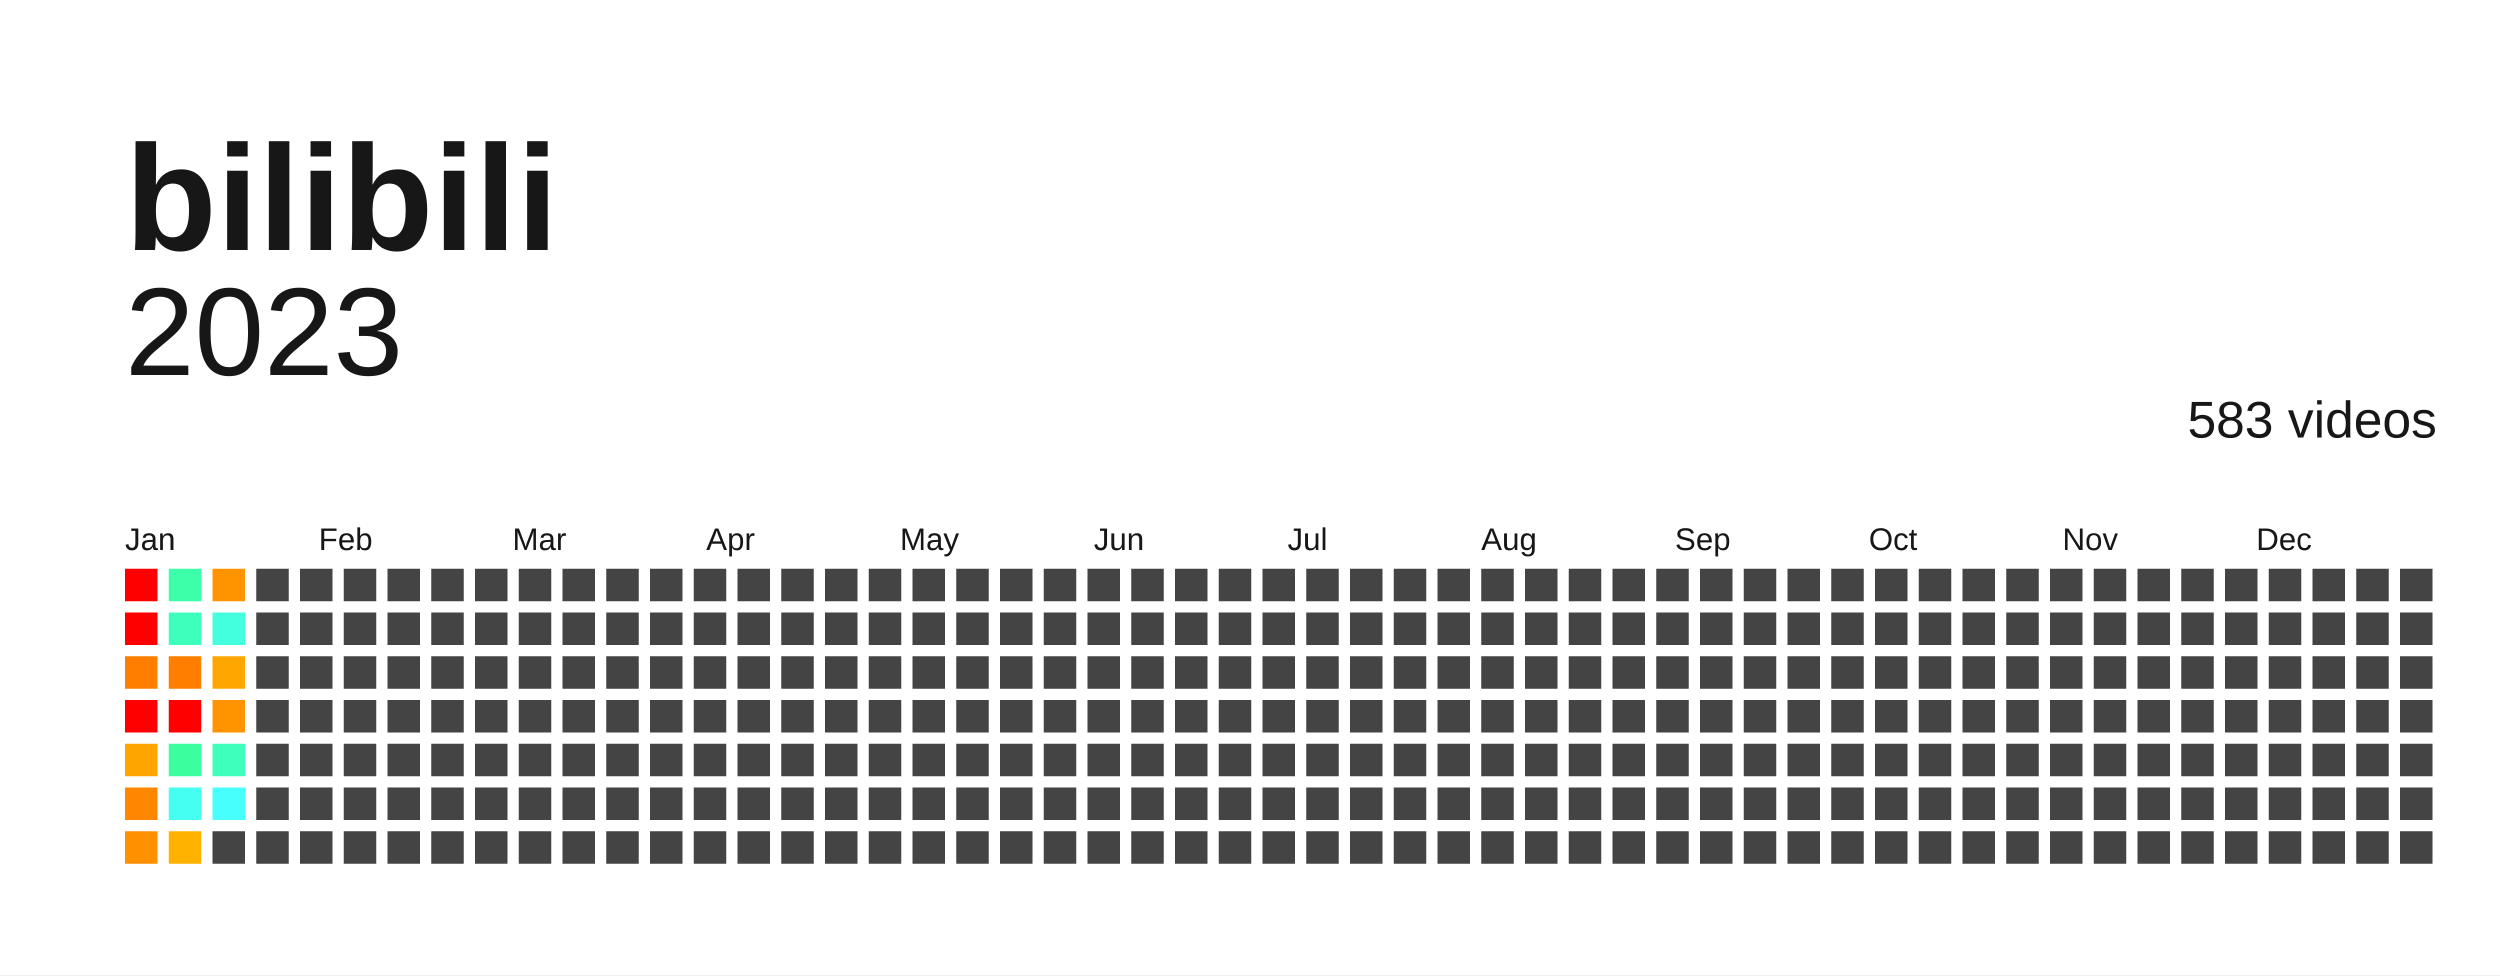
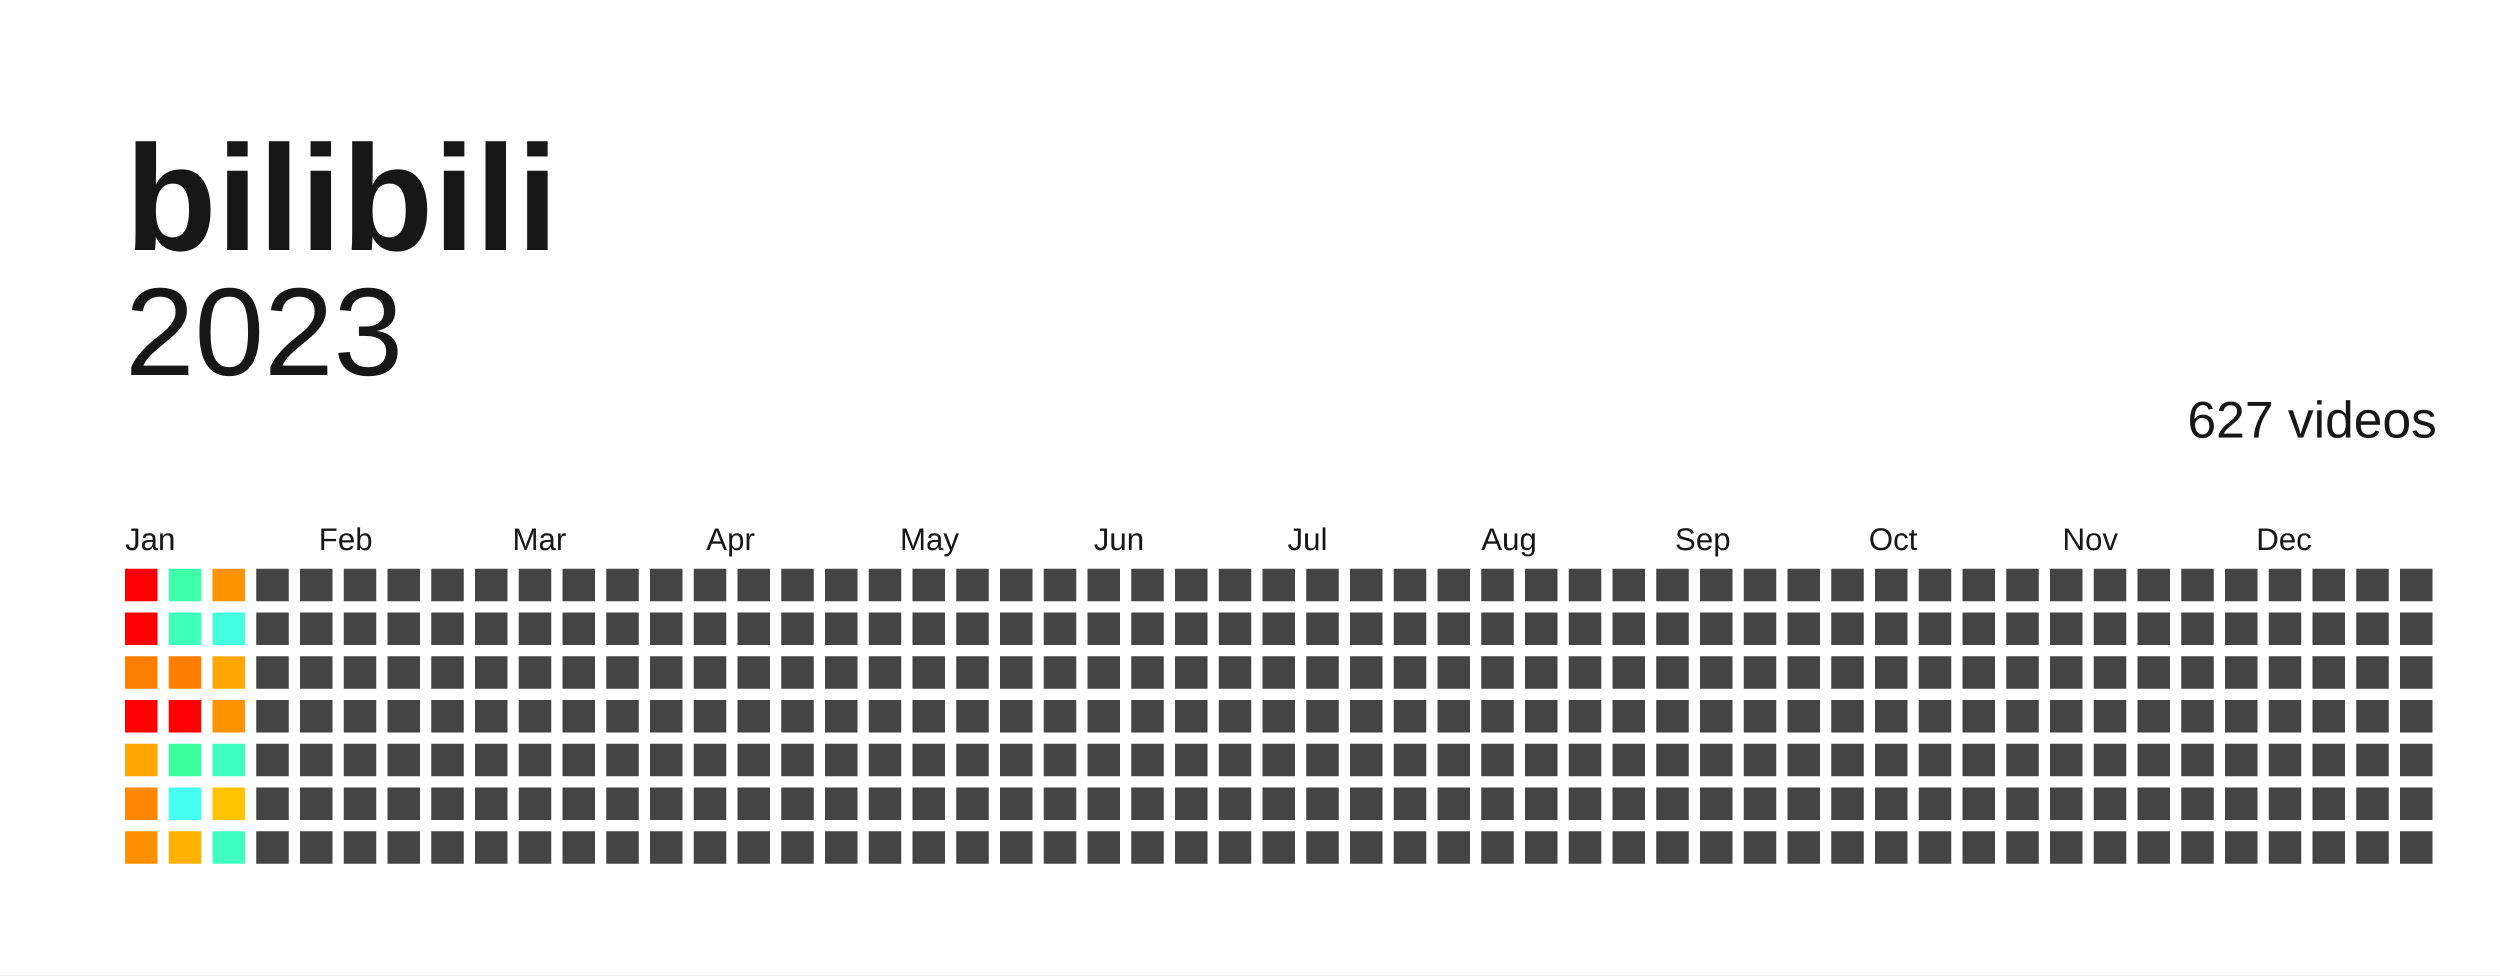
<svg xmlns="http://www.w3.org/2000/svg" baseProfile="full" height="78mm" version="1.1" viewBox="0,0,200,78" width="200mm">
  <defs />
  <rect fill="#FFFFFF" height="78" width="200" x="0" y="0" />
  <text fill="#171717" style="font-size:12px; font-family:Arial; font-weight:bold;" x="10" y="20">bilibili</text>
  <text alignment-baseline="hanging" fill="#171717" style="font-size:10.0px; font-family:Arial;" x="10" y="30">2023</text>
-   <text alignment-baseline="hanging" fill="#171717" style="font-size:4.125px; font-family:Arial;" x="175" y="35">583 videos</text>
+   <text alignment-baseline="hanging" fill="#171717" style="font-size:4.125px; font-family:Arial;" x="175" y="35">627 videos</text>
  <text fill="#171717" style="font-size:2.5px; font-family:Arial" x="10.0" y="44">Jan</text>
  <text fill="#171717" style="font-size:2.5px; font-family:Arial" x="25.5" y="44">Feb</text>
  <text fill="#171717" style="font-size:2.5px; font-family:Arial" x="41.0" y="44">Mar</text>
  <text fill="#171717" style="font-size:2.5px; font-family:Arial" x="56.5" y="44">Apr</text>
  <text fill="#171717" style="font-size:2.5px; font-family:Arial" x="72.0" y="44">May</text>
  <text fill="#171717" style="font-size:2.5px; font-family:Arial" x="87.5" y="44">Jun</text>
  <text fill="#171717" style="font-size:2.5px; font-family:Arial" x="103.0" y="44">Jul</text>
  <text fill="#171717" style="font-size:2.5px; font-family:Arial" x="118.5" y="44">Aug</text>
  <text fill="#171717" style="font-size:2.5px; font-family:Arial" x="134.0" y="44">Sep</text>
  <text fill="#171717" style="font-size:2.5px; font-family:Arial" x="149.5" y="44">Oct</text>
  <text fill="#171717" style="font-size:2.5px; font-family:Arial" x="165.0" y="44">Nov</text>
  <text fill="#171717" style="font-size:2.5px; font-family:Arial" x="180.5" y="44">Dec</text>
  <rect fill="red" height="2.6" width="2.6" x="10.0" y="45.5" />
  <rect fill="red" height="2.6" width="2.6" x="10.0" y="49.0" />
  <rect fill="#ff7e00" height="2.6" width="2.6" x="10.0" y="52.5" />
  <rect fill="red" height="2.6" width="2.6" x="10.0" y="56.0" />
  <rect fill="#ffa500" height="2.6" width="2.6" x="10.0" y="59.5" />
  <rect fill="#ff8700" height="2.6" width="2.6" x="10.0" y="63.0" />
  <rect fill="#ff9000" height="2.6" width="2.6" x="10.0" y="66.5" />
  <rect fill="#3dffa9" height="2.6" width="2.6" x="13.5" y="45.5" />
  <rect fill="#3fffbd" height="2.6" width="2.6" x="13.5" y="49.0" />
  <rect fill="#ff7e00" height="2.6" width="2.6" x="13.5" y="52.5" />
  <rect fill="red" height="2.6" width="2.6" x="13.5" y="56.0" />
  <rect fill="#3bff9f" height="2.6" width="2.6" x="13.5" y="59.5" />
  <rect fill="#45fff0" height="2.6" width="2.6" x="13.5" y="63.0" />
  <rect fill="#ffb200" height="2.6" width="2.6" x="13.5" y="66.5" />
  <rect fill="#ff9400" height="2.6" width="2.6" x="17.0" y="45.5" />
  <rect fill="#43ffde" height="2.6" width="2.6" x="17.0" y="49.0" />
  <rect fill="#ffa700" height="2.6" width="2.6" x="17.0" y="52.5" />
  <rect fill="#ff9400" height="2.6" width="2.6" x="17.0" y="56.0" />
-   <rect fill="#3fffbd" height="2.6" width="2.6" x="17.0" y="59.5" />
-   <rect fill="#47fffd" height="2.6" width="2.6" x="17.0" y="63.0" />
-   <rect fill="#444444" height="2.6" width="2.6" x="17.0" y="66.5" />
+   <rect fill="#3fffc1" height="2.6" width="2.6" x="17.0" y="59.5" />
+   <rect fill="#ffc300" height="2.6" width="2.6" x="17.0" y="63.0" />
+   <rect fill="#3fffc1" height="2.6" width="2.6" x="17.0" y="66.5" />
  <rect fill="#444444" height="2.6" width="2.6" x="20.5" y="45.5" />
  <rect fill="#444444" height="2.6" width="2.6" x="20.5" y="49.0" />
  <rect fill="#444444" height="2.6" width="2.6" x="20.5" y="52.5" />
  <rect fill="#444444" height="2.6" width="2.6" x="20.5" y="56.0" />
  <rect fill="#444444" height="2.6" width="2.6" x="20.5" y="59.5" />
  <rect fill="#444444" height="2.6" width="2.6" x="20.5" y="63.0" />
  <rect fill="#444444" height="2.6" width="2.6" x="20.5" y="66.5" />
  <rect fill="#444444" height="2.6" width="2.6" x="24.0" y="45.5" />
  <rect fill="#444444" height="2.6" width="2.6" x="24.0" y="49.0" />
  <rect fill="#444444" height="2.6" width="2.6" x="24.0" y="52.5" />
  <rect fill="#444444" height="2.6" width="2.6" x="24.0" y="56.0" />
  <rect fill="#444444" height="2.6" width="2.6" x="24.0" y="59.5" />
  <rect fill="#444444" height="2.6" width="2.6" x="24.0" y="63.0" />
  <rect fill="#444444" height="2.6" width="2.6" x="24.0" y="66.5" />
  <rect fill="#444444" height="2.6" width="2.6" x="27.5" y="45.5" />
  <rect fill="#444444" height="2.6" width="2.6" x="27.5" y="49.0" />
  <rect fill="#444444" height="2.6" width="2.6" x="27.5" y="52.5" />
  <rect fill="#444444" height="2.6" width="2.6" x="27.5" y="56.0" />
  <rect fill="#444444" height="2.6" width="2.6" x="27.5" y="59.5" />
  <rect fill="#444444" height="2.6" width="2.6" x="27.5" y="63.0" />
  <rect fill="#444444" height="2.6" width="2.6" x="27.5" y="66.5" />
  <rect fill="#444444" height="2.6" width="2.6" x="31.0" y="45.5" />
  <rect fill="#444444" height="2.6" width="2.6" x="31.0" y="49.0" />
  <rect fill="#444444" height="2.6" width="2.6" x="31.0" y="52.5" />
  <rect fill="#444444" height="2.6" width="2.6" x="31.0" y="56.0" />
  <rect fill="#444444" height="2.6" width="2.6" x="31.0" y="59.5" />
  <rect fill="#444444" height="2.6" width="2.6" x="31.0" y="63.0" />
  <rect fill="#444444" height="2.6" width="2.6" x="31.0" y="66.5" />
  <rect fill="#444444" height="2.6" width="2.6" x="34.5" y="45.5" />
  <rect fill="#444444" height="2.6" width="2.6" x="34.5" y="49.0" />
  <rect fill="#444444" height="2.6" width="2.6" x="34.5" y="52.5" />
  <rect fill="#444444" height="2.6" width="2.6" x="34.5" y="56.0" />
  <rect fill="#444444" height="2.6" width="2.6" x="34.5" y="59.5" />
  <rect fill="#444444" height="2.6" width="2.6" x="34.5" y="63.0" />
  <rect fill="#444444" height="2.6" width="2.6" x="34.5" y="66.5" />
  <rect fill="#444444" height="2.6" width="2.6" x="38.0" y="45.5" />
  <rect fill="#444444" height="2.6" width="2.6" x="38.0" y="49.0" />
  <rect fill="#444444" height="2.6" width="2.6" x="38.0" y="52.5" />
  <rect fill="#444444" height="2.6" width="2.6" x="38.0" y="56.0" />
  <rect fill="#444444" height="2.6" width="2.6" x="38.0" y="59.5" />
  <rect fill="#444444" height="2.6" width="2.6" x="38.0" y="63.0" />
  <rect fill="#444444" height="2.6" width="2.6" x="38.0" y="66.5" />
  <rect fill="#444444" height="2.6" width="2.6" x="41.5" y="45.5" />
  <rect fill="#444444" height="2.6" width="2.6" x="41.5" y="49.0" />
  <rect fill="#444444" height="2.6" width="2.6" x="41.5" y="52.5" />
  <rect fill="#444444" height="2.6" width="2.6" x="41.5" y="56.0" />
  <rect fill="#444444" height="2.6" width="2.6" x="41.5" y="59.5" />
  <rect fill="#444444" height="2.6" width="2.6" x="41.5" y="63.0" />
  <rect fill="#444444" height="2.6" width="2.6" x="41.5" y="66.5" />
  <rect fill="#444444" height="2.6" width="2.6" x="45.0" y="45.5" />
  <rect fill="#444444" height="2.6" width="2.6" x="45.0" y="49.0" />
  <rect fill="#444444" height="2.6" width="2.6" x="45.0" y="52.5" />
  <rect fill="#444444" height="2.6" width="2.6" x="45.0" y="56.0" />
  <rect fill="#444444" height="2.6" width="2.6" x="45.0" y="59.5" />
  <rect fill="#444444" height="2.6" width="2.6" x="45.0" y="63.0" />
  <rect fill="#444444" height="2.6" width="2.6" x="45.0" y="66.5" />
  <rect fill="#444444" height="2.6" width="2.6" x="48.5" y="45.5" />
  <rect fill="#444444" height="2.6" width="2.6" x="48.5" y="49.0" />
  <rect fill="#444444" height="2.6" width="2.6" x="48.5" y="52.5" />
  <rect fill="#444444" height="2.6" width="2.6" x="48.5" y="56.0" />
  <rect fill="#444444" height="2.6" width="2.6" x="48.5" y="59.5" />
  <rect fill="#444444" height="2.6" width="2.6" x="48.5" y="63.0" />
  <rect fill="#444444" height="2.6" width="2.6" x="48.5" y="66.5" />
  <rect fill="#444444" height="2.6" width="2.6" x="52.0" y="45.5" />
  <rect fill="#444444" height="2.6" width="2.6" x="52.0" y="49.0" />
  <rect fill="#444444" height="2.6" width="2.6" x="52.0" y="52.5" />
  <rect fill="#444444" height="2.6" width="2.6" x="52.0" y="56.0" />
  <rect fill="#444444" height="2.6" width="2.6" x="52.0" y="59.5" />
  <rect fill="#444444" height="2.6" width="2.6" x="52.0" y="63.0" />
  <rect fill="#444444" height="2.6" width="2.6" x="52.0" y="66.5" />
  <rect fill="#444444" height="2.6" width="2.6" x="55.5" y="45.5" />
  <rect fill="#444444" height="2.6" width="2.6" x="55.5" y="49.0" />
  <rect fill="#444444" height="2.6" width="2.6" x="55.5" y="52.5" />
  <rect fill="#444444" height="2.6" width="2.6" x="55.5" y="56.0" />
  <rect fill="#444444" height="2.6" width="2.6" x="55.5" y="59.5" />
  <rect fill="#444444" height="2.6" width="2.6" x="55.5" y="63.0" />
  <rect fill="#444444" height="2.6" width="2.6" x="55.5" y="66.5" />
  <rect fill="#444444" height="2.6" width="2.6" x="59.0" y="45.5" />
  <rect fill="#444444" height="2.6" width="2.6" x="59.0" y="49.0" />
  <rect fill="#444444" height="2.6" width="2.6" x="59.0" y="52.5" />
  <rect fill="#444444" height="2.6" width="2.6" x="59.0" y="56.0" />
  <rect fill="#444444" height="2.6" width="2.6" x="59.0" y="59.5" />
  <rect fill="#444444" height="2.6" width="2.6" x="59.0" y="63.0" />
  <rect fill="#444444" height="2.6" width="2.6" x="59.0" y="66.5" />
  <rect fill="#444444" height="2.6" width="2.6" x="62.5" y="45.5" />
  <rect fill="#444444" height="2.6" width="2.6" x="62.5" y="49.0" />
  <rect fill="#444444" height="2.6" width="2.6" x="62.5" y="52.5" />
  <rect fill="#444444" height="2.6" width="2.6" x="62.5" y="56.0" />
  <rect fill="#444444" height="2.6" width="2.6" x="62.5" y="59.5" />
  <rect fill="#444444" height="2.6" width="2.6" x="62.5" y="63.0" />
  <rect fill="#444444" height="2.6" width="2.6" x="62.5" y="66.5" />
  <rect fill="#444444" height="2.6" width="2.6" x="66.0" y="45.5" />
  <rect fill="#444444" height="2.6" width="2.6" x="66.0" y="49.0" />
  <rect fill="#444444" height="2.6" width="2.6" x="66.0" y="52.5" />
  <rect fill="#444444" height="2.6" width="2.6" x="66.0" y="56.0" />
  <rect fill="#444444" height="2.6" width="2.6" x="66.0" y="59.5" />
  <rect fill="#444444" height="2.6" width="2.6" x="66.0" y="63.0" />
  <rect fill="#444444" height="2.6" width="2.6" x="66.0" y="66.5" />
  <rect fill="#444444" height="2.6" width="2.6" x="69.5" y="45.5" />
  <rect fill="#444444" height="2.6" width="2.6" x="69.5" y="49.0" />
  <rect fill="#444444" height="2.6" width="2.6" x="69.5" y="52.5" />
  <rect fill="#444444" height="2.6" width="2.6" x="69.5" y="56.0" />
  <rect fill="#444444" height="2.6" width="2.6" x="69.5" y="59.5" />
  <rect fill="#444444" height="2.6" width="2.6" x="69.5" y="63.0" />
  <rect fill="#444444" height="2.6" width="2.6" x="69.5" y="66.5" />
  <rect fill="#444444" height="2.6" width="2.6" x="73.0" y="45.5" />
  <rect fill="#444444" height="2.6" width="2.6" x="73.0" y="49.0" />
  <rect fill="#444444" height="2.6" width="2.6" x="73.0" y="52.5" />
  <rect fill="#444444" height="2.6" width="2.6" x="73.0" y="56.0" />
  <rect fill="#444444" height="2.6" width="2.6" x="73.0" y="59.5" />
  <rect fill="#444444" height="2.6" width="2.6" x="73.0" y="63.0" />
  <rect fill="#444444" height="2.6" width="2.6" x="73.0" y="66.5" />
  <rect fill="#444444" height="2.6" width="2.6" x="76.5" y="45.5" />
  <rect fill="#444444" height="2.6" width="2.6" x="76.5" y="49.0" />
  <rect fill="#444444" height="2.6" width="2.6" x="76.5" y="52.5" />
  <rect fill="#444444" height="2.6" width="2.6" x="76.5" y="56.0" />
  <rect fill="#444444" height="2.6" width="2.6" x="76.5" y="59.5" />
  <rect fill="#444444" height="2.6" width="2.6" x="76.5" y="63.0" />
  <rect fill="#444444" height="2.6" width="2.6" x="76.5" y="66.5" />
  <rect fill="#444444" height="2.6" width="2.6" x="80.0" y="45.5" />
  <rect fill="#444444" height="2.6" width="2.6" x="80.0" y="49.0" />
  <rect fill="#444444" height="2.6" width="2.6" x="80.0" y="52.5" />
  <rect fill="#444444" height="2.6" width="2.6" x="80.0" y="56.0" />
  <rect fill="#444444" height="2.6" width="2.6" x="80.0" y="59.5" />
  <rect fill="#444444" height="2.6" width="2.6" x="80.0" y="63.0" />
  <rect fill="#444444" height="2.6" width="2.6" x="80.0" y="66.5" />
  <rect fill="#444444" height="2.6" width="2.6" x="83.5" y="45.5" />
  <rect fill="#444444" height="2.6" width="2.6" x="83.5" y="49.0" />
  <rect fill="#444444" height="2.6" width="2.6" x="83.5" y="52.5" />
  <rect fill="#444444" height="2.6" width="2.6" x="83.5" y="56.0" />
  <rect fill="#444444" height="2.6" width="2.6" x="83.5" y="59.5" />
  <rect fill="#444444" height="2.6" width="2.6" x="83.5" y="63.0" />
  <rect fill="#444444" height="2.6" width="2.6" x="83.5" y="66.5" />
  <rect fill="#444444" height="2.6" width="2.6" x="87.0" y="45.5" />
  <rect fill="#444444" height="2.6" width="2.6" x="87.0" y="49.0" />
  <rect fill="#444444" height="2.6" width="2.6" x="87.0" y="52.5" />
  <rect fill="#444444" height="2.6" width="2.6" x="87.0" y="56.0" />
  <rect fill="#444444" height="2.6" width="2.6" x="87.0" y="59.5" />
  <rect fill="#444444" height="2.6" width="2.6" x="87.0" y="63.0" />
  <rect fill="#444444" height="2.6" width="2.6" x="87.0" y="66.5" />
  <rect fill="#444444" height="2.6" width="2.6" x="90.5" y="45.5" />
  <rect fill="#444444" height="2.6" width="2.6" x="90.5" y="49.0" />
  <rect fill="#444444" height="2.6" width="2.6" x="90.5" y="52.5" />
  <rect fill="#444444" height="2.6" width="2.6" x="90.5" y="56.0" />
  <rect fill="#444444" height="2.6" width="2.6" x="90.5" y="59.5" />
  <rect fill="#444444" height="2.6" width="2.6" x="90.5" y="63.0" />
  <rect fill="#444444" height="2.6" width="2.6" x="90.5" y="66.5" />
  <rect fill="#444444" height="2.6" width="2.6" x="94.0" y="45.5" />
  <rect fill="#444444" height="2.6" width="2.6" x="94.0" y="49.0" />
  <rect fill="#444444" height="2.6" width="2.6" x="94.0" y="52.5" />
  <rect fill="#444444" height="2.6" width="2.6" x="94.0" y="56.0" />
  <rect fill="#444444" height="2.6" width="2.6" x="94.0" y="59.5" />
  <rect fill="#444444" height="2.6" width="2.6" x="94.0" y="63.0" />
  <rect fill="#444444" height="2.6" width="2.6" x="94.0" y="66.5" />
  <rect fill="#444444" height="2.6" width="2.6" x="97.5" y="45.5" />
  <rect fill="#444444" height="2.6" width="2.6" x="97.5" y="49.0" />
  <rect fill="#444444" height="2.6" width="2.6" x="97.5" y="52.5" />
  <rect fill="#444444" height="2.6" width="2.6" x="97.5" y="56.0" />
  <rect fill="#444444" height="2.6" width="2.6" x="97.5" y="59.5" />
  <rect fill="#444444" height="2.6" width="2.6" x="97.5" y="63.0" />
  <rect fill="#444444" height="2.6" width="2.6" x="97.5" y="66.5" />
  <rect fill="#444444" height="2.6" width="2.6" x="101.0" y="45.5" />
  <rect fill="#444444" height="2.6" width="2.6" x="101.0" y="49.0" />
  <rect fill="#444444" height="2.6" width="2.6" x="101.0" y="52.5" />
  <rect fill="#444444" height="2.6" width="2.6" x="101.0" y="56.0" />
  <rect fill="#444444" height="2.6" width="2.6" x="101.0" y="59.5" />
  <rect fill="#444444" height="2.6" width="2.6" x="101.0" y="63.0" />
  <rect fill="#444444" height="2.6" width="2.6" x="101.0" y="66.5" />
  <rect fill="#444444" height="2.6" width="2.6" x="104.5" y="45.5" />
  <rect fill="#444444" height="2.6" width="2.6" x="104.5" y="49.0" />
  <rect fill="#444444" height="2.6" width="2.6" x="104.5" y="52.5" />
  <rect fill="#444444" height="2.6" width="2.6" x="104.5" y="56.0" />
  <rect fill="#444444" height="2.6" width="2.6" x="104.5" y="59.5" />
  <rect fill="#444444" height="2.6" width="2.6" x="104.5" y="63.0" />
  <rect fill="#444444" height="2.6" width="2.6" x="104.5" y="66.5" />
  <rect fill="#444444" height="2.6" width="2.6" x="108.0" y="45.5" />
  <rect fill="#444444" height="2.6" width="2.6" x="108.0" y="49.0" />
  <rect fill="#444444" height="2.6" width="2.6" x="108.0" y="52.5" />
  <rect fill="#444444" height="2.6" width="2.6" x="108.0" y="56.0" />
  <rect fill="#444444" height="2.6" width="2.6" x="108.0" y="59.5" />
  <rect fill="#444444" height="2.6" width="2.6" x="108.0" y="63.0" />
  <rect fill="#444444" height="2.6" width="2.6" x="108.0" y="66.5" />
  <rect fill="#444444" height="2.6" width="2.6" x="111.5" y="45.5" />
  <rect fill="#444444" height="2.6" width="2.6" x="111.5" y="49.0" />
  <rect fill="#444444" height="2.6" width="2.6" x="111.5" y="52.5" />
  <rect fill="#444444" height="2.6" width="2.6" x="111.5" y="56.0" />
  <rect fill="#444444" height="2.6" width="2.6" x="111.5" y="59.5" />
  <rect fill="#444444" height="2.6" width="2.6" x="111.5" y="63.0" />
  <rect fill="#444444" height="2.6" width="2.6" x="111.5" y="66.5" />
  <rect fill="#444444" height="2.6" width="2.6" x="115.0" y="45.5" />
  <rect fill="#444444" height="2.6" width="2.6" x="115.0" y="49.0" />
  <rect fill="#444444" height="2.6" width="2.6" x="115.0" y="52.5" />
  <rect fill="#444444" height="2.6" width="2.6" x="115.0" y="56.0" />
  <rect fill="#444444" height="2.6" width="2.6" x="115.0" y="59.5" />
  <rect fill="#444444" height="2.6" width="2.6" x="115.0" y="63.0" />
  <rect fill="#444444" height="2.6" width="2.6" x="115.0" y="66.5" />
  <rect fill="#444444" height="2.6" width="2.6" x="118.5" y="45.5" />
  <rect fill="#444444" height="2.6" width="2.6" x="118.5" y="49.0" />
  <rect fill="#444444" height="2.6" width="2.6" x="118.5" y="52.5" />
  <rect fill="#444444" height="2.6" width="2.6" x="118.5" y="56.0" />
  <rect fill="#444444" height="2.6" width="2.6" x="118.5" y="59.5" />
  <rect fill="#444444" height="2.6" width="2.6" x="118.5" y="63.0" />
  <rect fill="#444444" height="2.6" width="2.6" x="118.5" y="66.5" />
  <rect fill="#444444" height="2.6" width="2.6" x="122.0" y="45.5" />
  <rect fill="#444444" height="2.6" width="2.6" x="122.0" y="49.0" />
  <rect fill="#444444" height="2.6" width="2.6" x="122.0" y="52.5" />
  <rect fill="#444444" height="2.6" width="2.6" x="122.0" y="56.0" />
  <rect fill="#444444" height="2.6" width="2.6" x="122.0" y="59.5" />
  <rect fill="#444444" height="2.6" width="2.6" x="122.0" y="63.0" />
  <rect fill="#444444" height="2.6" width="2.6" x="122.0" y="66.5" />
  <rect fill="#444444" height="2.6" width="2.6" x="125.5" y="45.5" />
  <rect fill="#444444" height="2.6" width="2.6" x="125.5" y="49.0" />
  <rect fill="#444444" height="2.6" width="2.6" x="125.5" y="52.5" />
  <rect fill="#444444" height="2.6" width="2.6" x="125.5" y="56.0" />
  <rect fill="#444444" height="2.6" width="2.6" x="125.5" y="59.5" />
  <rect fill="#444444" height="2.6" width="2.6" x="125.5" y="63.0" />
  <rect fill="#444444" height="2.6" width="2.6" x="125.5" y="66.5" />
  <rect fill="#444444" height="2.6" width="2.6" x="129.0" y="45.5" />
  <rect fill="#444444" height="2.6" width="2.6" x="129.0" y="49.0" />
  <rect fill="#444444" height="2.6" width="2.6" x="129.0" y="52.5" />
  <rect fill="#444444" height="2.6" width="2.6" x="129.0" y="56.0" />
  <rect fill="#444444" height="2.6" width="2.6" x="129.0" y="59.5" />
  <rect fill="#444444" height="2.6" width="2.6" x="129.0" y="63.0" />
  <rect fill="#444444" height="2.6" width="2.6" x="129.0" y="66.5" />
  <rect fill="#444444" height="2.6" width="2.6" x="132.5" y="45.5" />
  <rect fill="#444444" height="2.6" width="2.6" x="132.5" y="49.0" />
  <rect fill="#444444" height="2.6" width="2.6" x="132.5" y="52.5" />
  <rect fill="#444444" height="2.6" width="2.6" x="132.5" y="56.0" />
  <rect fill="#444444" height="2.6" width="2.6" x="132.5" y="59.5" />
  <rect fill="#444444" height="2.6" width="2.6" x="132.5" y="63.0" />
  <rect fill="#444444" height="2.6" width="2.6" x="132.5" y="66.5" />
  <rect fill="#444444" height="2.6" width="2.6" x="136.0" y="45.5" />
  <rect fill="#444444" height="2.6" width="2.6" x="136.0" y="49.0" />
  <rect fill="#444444" height="2.6" width="2.6" x="136.0" y="52.5" />
  <rect fill="#444444" height="2.6" width="2.6" x="136.0" y="56.0" />
  <rect fill="#444444" height="2.6" width="2.6" x="136.0" y="59.5" />
  <rect fill="#444444" height="2.6" width="2.6" x="136.0" y="63.0" />
  <rect fill="#444444" height="2.6" width="2.6" x="136.0" y="66.5" />
  <rect fill="#444444" height="2.6" width="2.6" x="139.5" y="45.5" />
  <rect fill="#444444" height="2.6" width="2.6" x="139.5" y="49.0" />
  <rect fill="#444444" height="2.6" width="2.6" x="139.5" y="52.5" />
  <rect fill="#444444" height="2.6" width="2.6" x="139.5" y="56.0" />
  <rect fill="#444444" height="2.6" width="2.6" x="139.5" y="59.5" />
  <rect fill="#444444" height="2.6" width="2.6" x="139.5" y="63.0" />
  <rect fill="#444444" height="2.6" width="2.6" x="139.5" y="66.5" />
  <rect fill="#444444" height="2.6" width="2.6" x="143.0" y="45.5" />
  <rect fill="#444444" height="2.6" width="2.6" x="143.0" y="49.0" />
  <rect fill="#444444" height="2.6" width="2.6" x="143.0" y="52.5" />
  <rect fill="#444444" height="2.6" width="2.6" x="143.0" y="56.0" />
  <rect fill="#444444" height="2.6" width="2.6" x="143.0" y="59.5" />
  <rect fill="#444444" height="2.6" width="2.6" x="143.0" y="63.0" />
  <rect fill="#444444" height="2.6" width="2.6" x="143.0" y="66.5" />
  <rect fill="#444444" height="2.6" width="2.6" x="146.5" y="45.5" />
  <rect fill="#444444" height="2.6" width="2.6" x="146.5" y="49.0" />
  <rect fill="#444444" height="2.6" width="2.6" x="146.5" y="52.5" />
  <rect fill="#444444" height="2.6" width="2.6" x="146.5" y="56.0" />
  <rect fill="#444444" height="2.6" width="2.6" x="146.5" y="59.5" />
  <rect fill="#444444" height="2.6" width="2.6" x="146.5" y="63.0" />
  <rect fill="#444444" height="2.6" width="2.6" x="146.5" y="66.5" />
  <rect fill="#444444" height="2.6" width="2.6" x="150.0" y="45.5" />
  <rect fill="#444444" height="2.6" width="2.6" x="150.0" y="49.0" />
  <rect fill="#444444" height="2.6" width="2.6" x="150.0" y="52.5" />
  <rect fill="#444444" height="2.6" width="2.6" x="150.0" y="56.0" />
  <rect fill="#444444" height="2.6" width="2.6" x="150.0" y="59.5" />
  <rect fill="#444444" height="2.6" width="2.6" x="150.0" y="63.0" />
  <rect fill="#444444" height="2.6" width="2.6" x="150.0" y="66.5" />
  <rect fill="#444444" height="2.6" width="2.6" x="153.5" y="45.5" />
  <rect fill="#444444" height="2.6" width="2.6" x="153.5" y="49.0" />
  <rect fill="#444444" height="2.6" width="2.6" x="153.5" y="52.5" />
  <rect fill="#444444" height="2.6" width="2.6" x="153.5" y="56.0" />
  <rect fill="#444444" height="2.6" width="2.6" x="153.5" y="59.5" />
  <rect fill="#444444" height="2.6" width="2.6" x="153.5" y="63.0" />
  <rect fill="#444444" height="2.6" width="2.6" x="153.5" y="66.5" />
  <rect fill="#444444" height="2.6" width="2.6" x="157.0" y="45.5" />
  <rect fill="#444444" height="2.6" width="2.6" x="157.0" y="49.0" />
  <rect fill="#444444" height="2.6" width="2.6" x="157.0" y="52.5" />
  <rect fill="#444444" height="2.6" width="2.6" x="157.0" y="56.0" />
  <rect fill="#444444" height="2.6" width="2.6" x="157.0" y="59.5" />
  <rect fill="#444444" height="2.6" width="2.6" x="157.0" y="63.0" />
  <rect fill="#444444" height="2.6" width="2.6" x="157.0" y="66.5" />
  <rect fill="#444444" height="2.6" width="2.6" x="160.5" y="45.5" />
  <rect fill="#444444" height="2.6" width="2.6" x="160.5" y="49.0" />
  <rect fill="#444444" height="2.6" width="2.6" x="160.5" y="52.5" />
  <rect fill="#444444" height="2.6" width="2.6" x="160.5" y="56.0" />
  <rect fill="#444444" height="2.6" width="2.6" x="160.5" y="59.5" />
  <rect fill="#444444" height="2.6" width="2.6" x="160.5" y="63.0" />
  <rect fill="#444444" height="2.6" width="2.6" x="160.5" y="66.5" />
  <rect fill="#444444" height="2.6" width="2.6" x="164.0" y="45.5" />
  <rect fill="#444444" height="2.6" width="2.6" x="164.0" y="49.0" />
  <rect fill="#444444" height="2.6" width="2.6" x="164.0" y="52.5" />
  <rect fill="#444444" height="2.6" width="2.6" x="164.0" y="56.0" />
  <rect fill="#444444" height="2.6" width="2.6" x="164.0" y="59.5" />
  <rect fill="#444444" height="2.6" width="2.6" x="164.0" y="63.0" />
  <rect fill="#444444" height="2.6" width="2.6" x="164.0" y="66.5" />
  <rect fill="#444444" height="2.6" width="2.6" x="167.5" y="45.5" />
  <rect fill="#444444" height="2.6" width="2.6" x="167.5" y="49.0" />
  <rect fill="#444444" height="2.6" width="2.6" x="167.5" y="52.5" />
  <rect fill="#444444" height="2.6" width="2.6" x="167.5" y="56.0" />
  <rect fill="#444444" height="2.6" width="2.6" x="167.5" y="59.5" />
  <rect fill="#444444" height="2.6" width="2.6" x="167.5" y="63.0" />
  <rect fill="#444444" height="2.6" width="2.6" x="167.5" y="66.5" />
  <rect fill="#444444" height="2.6" width="2.6" x="171.0" y="45.5" />
  <rect fill="#444444" height="2.6" width="2.6" x="171.0" y="49.0" />
  <rect fill="#444444" height="2.6" width="2.6" x="171.0" y="52.5" />
  <rect fill="#444444" height="2.6" width="2.6" x="171.0" y="56.0" />
  <rect fill="#444444" height="2.6" width="2.6" x="171.0" y="59.5" />
  <rect fill="#444444" height="2.6" width="2.6" x="171.0" y="63.0" />
  <rect fill="#444444" height="2.6" width="2.6" x="171.0" y="66.5" />
  <rect fill="#444444" height="2.6" width="2.6" x="174.5" y="45.5" />
  <rect fill="#444444" height="2.6" width="2.6" x="174.5" y="49.0" />
  <rect fill="#444444" height="2.6" width="2.6" x="174.5" y="52.5" />
  <rect fill="#444444" height="2.6" width="2.6" x="174.5" y="56.0" />
  <rect fill="#444444" height="2.6" width="2.6" x="174.5" y="59.5" />
  <rect fill="#444444" height="2.6" width="2.6" x="174.5" y="63.0" />
  <rect fill="#444444" height="2.6" width="2.6" x="174.5" y="66.5" />
  <rect fill="#444444" height="2.6" width="2.6" x="178.0" y="45.5" />
  <rect fill="#444444" height="2.6" width="2.6" x="178.0" y="49.0" />
  <rect fill="#444444" height="2.6" width="2.6" x="178.0" y="52.5" />
  <rect fill="#444444" height="2.6" width="2.6" x="178.0" y="56.0" />
  <rect fill="#444444" height="2.6" width="2.6" x="178.0" y="59.5" />
  <rect fill="#444444" height="2.6" width="2.6" x="178.0" y="63.0" />
  <rect fill="#444444" height="2.6" width="2.6" x="178.0" y="66.5" />
  <rect fill="#444444" height="2.6" width="2.6" x="181.5" y="45.5" />
  <rect fill="#444444" height="2.6" width="2.6" x="181.5" y="49.0" />
  <rect fill="#444444" height="2.6" width="2.6" x="181.5" y="52.5" />
  <rect fill="#444444" height="2.6" width="2.6" x="181.5" y="56.0" />
  <rect fill="#444444" height="2.6" width="2.6" x="181.5" y="59.5" />
  <rect fill="#444444" height="2.6" width="2.6" x="181.5" y="63.0" />
  <rect fill="#444444" height="2.6" width="2.6" x="181.5" y="66.5" />
  <rect fill="#444444" height="2.6" width="2.6" x="185.0" y="45.5" />
  <rect fill="#444444" height="2.6" width="2.6" x="185.0" y="49.0" />
  <rect fill="#444444" height="2.6" width="2.6" x="185.0" y="52.5" />
  <rect fill="#444444" height="2.6" width="2.6" x="185.0" y="56.0" />
  <rect fill="#444444" height="2.6" width="2.6" x="185.0" y="59.5" />
  <rect fill="#444444" height="2.6" width="2.6" x="185.0" y="63.0" />
  <rect fill="#444444" height="2.6" width="2.6" x="185.0" y="66.5" />
  <rect fill="#444444" height="2.6" width="2.6" x="188.5" y="45.5" />
  <rect fill="#444444" height="2.6" width="2.6" x="188.5" y="49.0" />
  <rect fill="#444444" height="2.6" width="2.6" x="188.5" y="52.5" />
  <rect fill="#444444" height="2.6" width="2.6" x="188.5" y="56.0" />
  <rect fill="#444444" height="2.6" width="2.6" x="188.5" y="59.5" />
  <rect fill="#444444" height="2.6" width="2.6" x="188.5" y="63.0" />
  <rect fill="#444444" height="2.6" width="2.6" x="188.5" y="66.5" />
  <rect fill="#444444" height="2.6" width="2.6" x="192.0" y="45.5" />
  <rect fill="#444444" height="2.6" width="2.6" x="192.0" y="49.0" />
  <rect fill="#444444" height="2.6" width="2.6" x="192.0" y="52.5" />
  <rect fill="#444444" height="2.6" width="2.6" x="192.0" y="56.0" />
  <rect fill="#444444" height="2.6" width="2.6" x="192.0" y="59.5" />
  <rect fill="#444444" height="2.6" width="2.6" x="192.0" y="63.0" />
  <rect fill="#444444" height="2.6" width="2.6" x="192.0" y="66.5" />
</svg>
